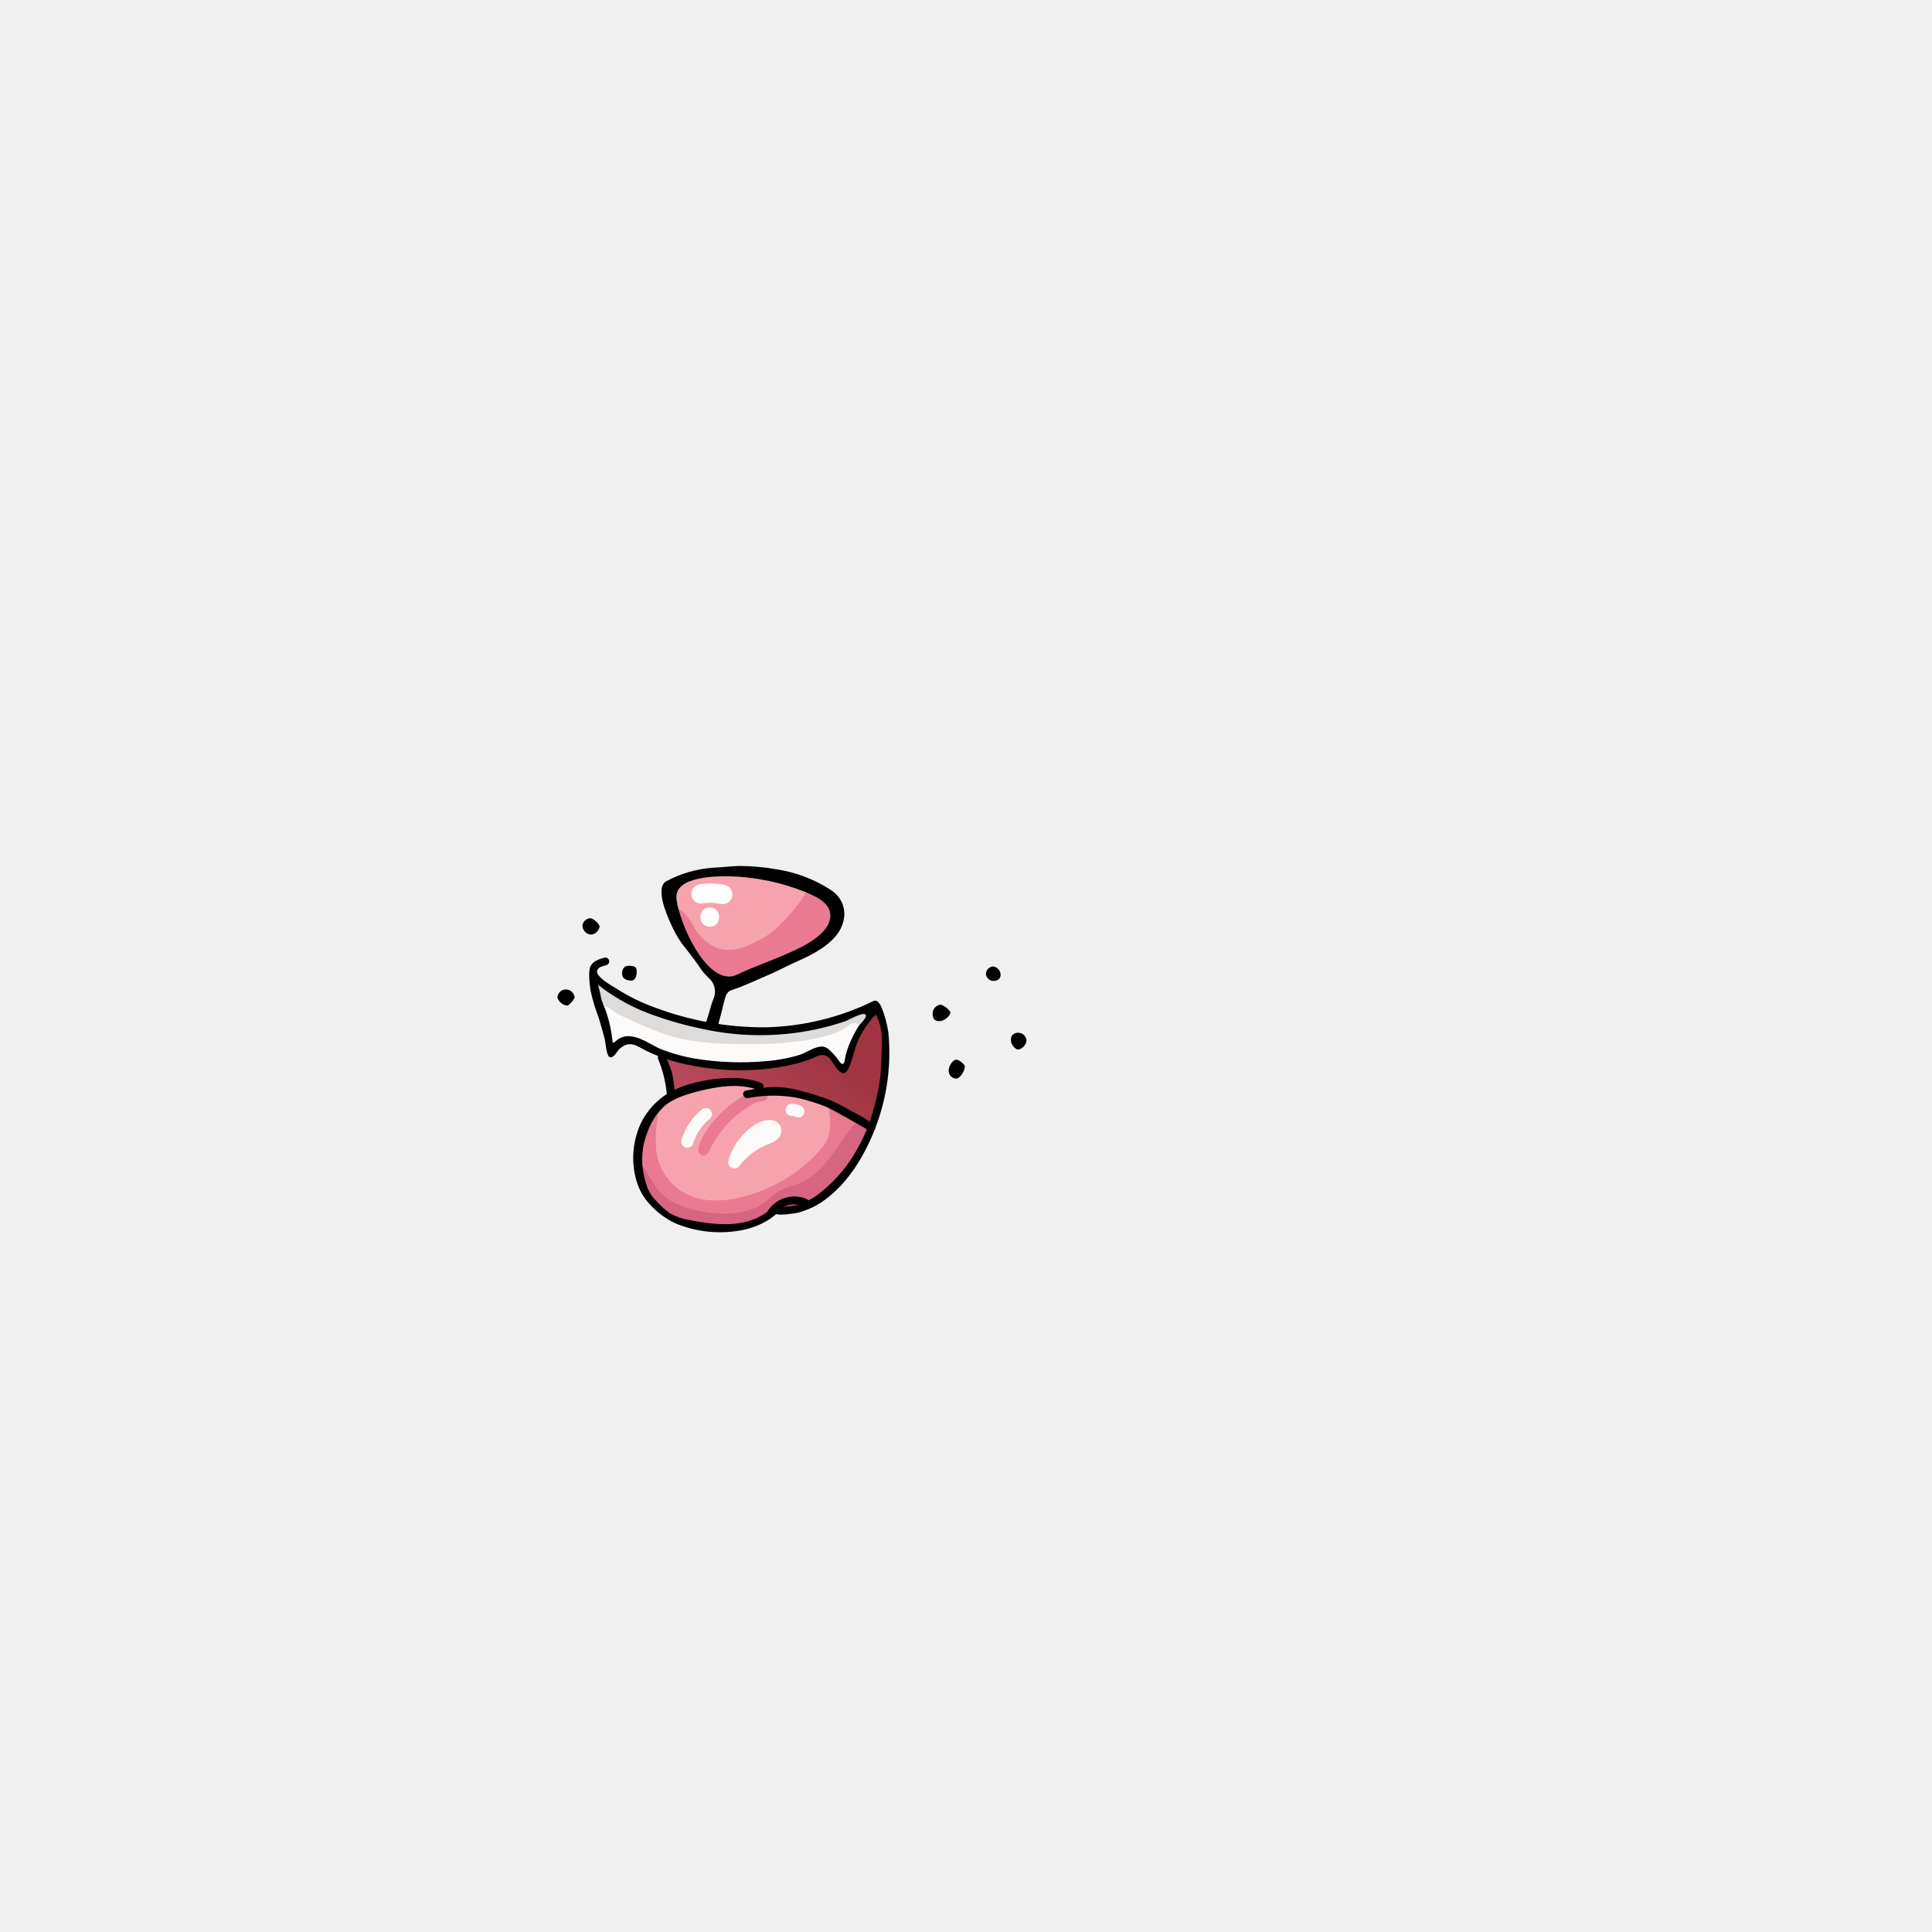
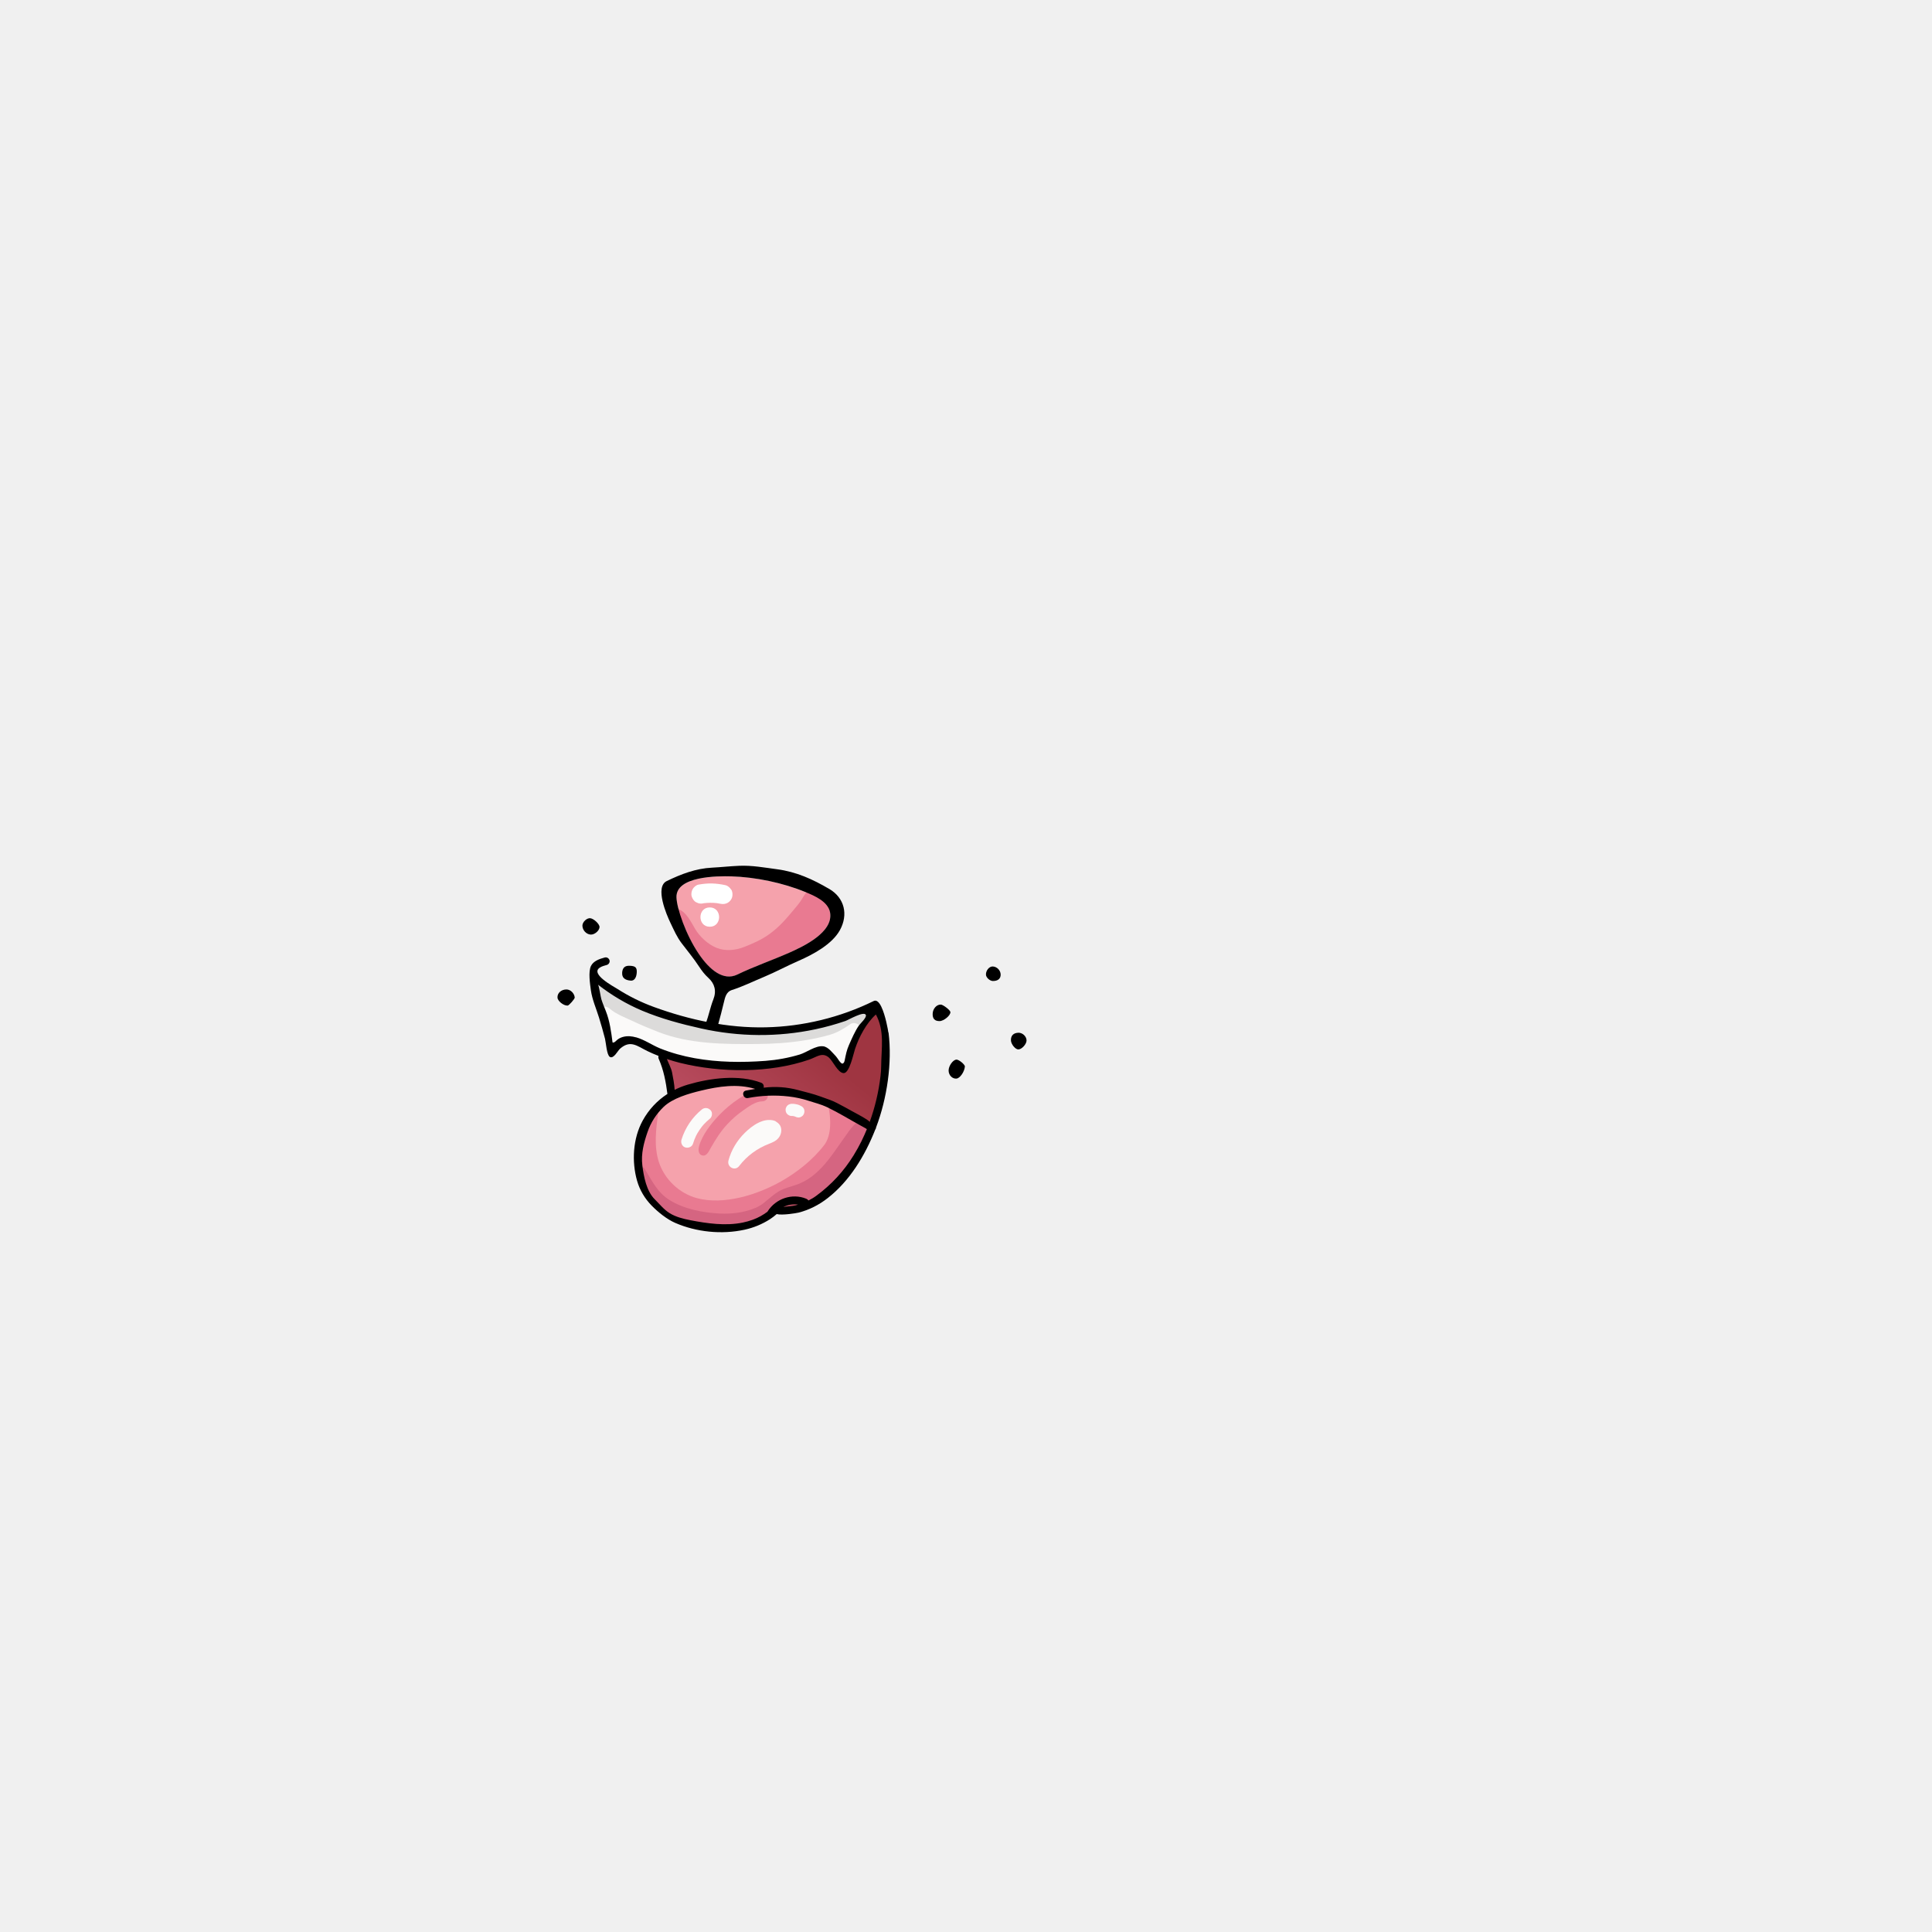
<svg xmlns="http://www.w3.org/2000/svg" id="Nose_Mouth" viewBox="0 0 500 500">
  <defs>
-     <style>.cls-1{fill:url(#linear-gradient);}.cls-2{fill:#fcfbfa;}.cls-3{fill:#dddcdb;}.cls-4{fill:#f6a3ad;}.cls-5{fill:#ea7a92;}.cls-6{fill:#d66582;}.cls-7{fill:#fff;}</style>
-     <linearGradient id="linear-gradient" x1="166.97" y1="324.01" x2="209.41" y2="270.52" gradientUnits="userSpaceOnUse">
-       <stop offset="0" stop-color="#d66582" />
-       <stop offset="0.48" stop-color="#be4f65" />
-       <stop offset="1" stop-color="#a03541" />
+     <style>
+       .cls-1 {
+         fill: url(#linear-gradient);
+       }
+ 
+       .cls-2 {
+         fill: #f5a2ac;
+       }
+ 
+       .cls-3 {
+         fill: #e97a91;
+       }
+ 
+       .cls-4 {
+         fill: #fff;
+       }
+ 
+       .cls-5 {
+         fill: #fbfaf9;
+       }
+ 
+       .cls-6 {
+         fill: #d56581;
+       }
+ 
+       .cls-7 {
+         fill: #dcdbda;
+       }
+     </style>
+     <linearGradient id="linear-gradient" x1="166.97" y1="324.01" x2="209.41" y2="270.52" gradientTransform="matrix(1, 0, 0, 1, 0, 0)" gradientUnits="userSpaceOnUse">
+       <stop offset="0" stop-color="#d56581" />
+       <stop offset=".49" stop-color="#bc4f63" />
+       <stop offset="1" stop-color="#9f3541" />
    </linearGradient>
  </defs>
-   <path class="cls-1" d="M228.17,264.63a9.54,9.54,0,0,0-1.06-2.37,1,1,0,0,0-.25-.28.81.81,0,0,0-.9.16,4.6,4.6,0,0,0-1.35,1.43c-1.55,3.64-3.33,7.16-4.92,10.78-.4.9-.74,2.9-2.11,1.86-1.13-.85-1.26-2.53-2.62-3.36a3.18,3.18,0,0,0-2.9-.29,20.39,20.39,0,0,1-4.49,1.34L202,275c-9.45,1.85-19.68.56-29.08-1.69a1.22,1.22,0,0,0-1,0c-.37.27-.32.83-.22,1.28q2.47,11.5,5.49,22.88a23.6,23.6,0,0,0,1.52,4.5,16.58,16.58,0,0,0,3.85,4.85,25.33,25.33,0,0,0,26.48,4.66c3.75-1.5,5.83-3.76,8.41-6.78a67.07,67.07,0,0,0,4.54-5.94c1.19-1.76,2.79-3.76,3.48-5.79a17.74,17.74,0,0,0,1.39-5.75,20.51,20.51,0,0,1,.62-4.58c.37-2,.66-4,.85-5.95C228.71,273.1,229.32,268.39,228.17,264.63Z" />
-   <path class="cls-2" d="M224.69,263.06l.17-.28c.52-.89,1.42-1.55,1.7-2.58-3.11,1-6.19,2-9.21,3.23a32.12,32.12,0,0,1-3.36,1.42,32.18,32.18,0,0,1-4.34.91q-2.72.32-5.46.51a87.46,87.46,0,0,1-21.8-.89c-3.36-.6-6.68-2-10-2.43s-6.47-2.39-9.29-3.94a24,24,0,0,1-3.91-2.32,35.43,35.43,0,0,1-3-2.29c-.27-.28-.48-.63-.78-.89a1,1,0,0,0-1.09-.22,3.48,3.48,0,0,0,0,2.69c1.07,3.15,1.68,6.48,2.63,9.7a12.06,12.06,0,0,1,.32,1.35c0,.14,0,.15,0,0l0,.34a21.14,21.14,0,0,0,1.38,4.86,18.92,18.92,0,0,1,2.1-2.28,3.26,3.26,0,0,1,.94-.66,3.55,3.55,0,0,1,2.55.36c1.73.7,3.5,1.32,5.27,1.89,1.28.41,2.36,1.18,3.64,1.52a69.22,69.22,0,0,0,11.17,1.75,98.74,98.74,0,0,0,13.21.42c2.24-.08,4.47-.29,6.71-.47,2-.16,3.29-1.16,5.05-2.08a4.67,4.67,0,0,1,4.32-.39c.5.28,4.92,4.19,4.66,4.54a14.3,14.3,0,0,0,1.82-4.37,32.69,32.69,0,0,1,3.22-7C223.77,264.67,224.23,263.86,224.69,263.06Z" />
-   <path class="cls-3" d="M217.35,263.43a32.12,32.12,0,0,1-3.36,1.42,32.18,32.18,0,0,1-4.34.91q-2.72.32-5.46.51a87.46,87.46,0,0,1-21.8-.89c-3.36-.6-6.68-2-10-2.43s-6.47-2.39-9.29-3.94a24,24,0,0,1-3.91-2.32,35.43,35.43,0,0,1-3-2.29c-.27-.28-.48-.63-.78-.89a1,1,0,0,0-1.09-.22,3.48,3.48,0,0,0,0,2.69c.52,1.54.93,3.13,1.33,4.72a2,2,0,0,1,2.23.35c1.58,1.38,3.91,2.26,5.79,3.14,2.23,1.05,4.52,2,6.82,2.9,7.93,3.11,17,3.18,25.43,3.1a80.61,80.61,0,0,0,12.79-1,51.73,51.73,0,0,0,6.3-1.42,17.91,17.91,0,0,0,5.1-2.68,2,2,0,0,1,2.88,1c.12-.22.24-.44.37-.65.48-.79.94-1.6,1.4-2.4l.17-.28c.52-.89,1.42-1.55,1.7-2.58C223.45,261.16,220.37,262.23,217.35,263.43Z" />
-   <path class="cls-4" d="M216.62,286.38c-3.54-2-8.24-3.1-12.26-3.71-.67-.1-7.35-.83-7.33-.33-.08-1.75-3.25-2.26-4.55-2.62a16.73,16.73,0,0,0-6.83-.29c-6.31,1-13.08,3.9-16.67,9.4a21.56,21.56,0,0,0-2.9,16.41c1.36,5.76,6.22,9.59,11.57,11.52,2.91,1.06,5.44.83,8.48.85,4.12,0,10-.4,13.36-2.95,1.21-.92,1.74-2.27,2.88-3.24a11.46,11.46,0,0,1,4.47-2.12c2.47-.64,5.07-.89,7.36-2,3.78-1.83,6.11-5.68,7.91-9.47.91-1.94,1.75-4.22.82-6.14a6.61,6.61,0,0,0-1.67-2A27.5,27.5,0,0,0,216.62,286.38Z" />
-   <path class="cls-5" d="M197.15,281.89c-2.18,0-4.21,1.3-6,2.47a29.18,29.18,0,0,0-5,4.15c-2.13,2.23-4.41,5.09-5.27,8.11-.26.88-.23,2.26,1,2.43s1.62-1.18,2-1.93a30.94,30.94,0,0,1,4.33-6.2,25.78,25.78,0,0,1,4.06-3.53c1.39-1,3.18-2.34,4.94-2.35C199.28,285,199.18,281.87,197.15,281.89Z" />
-   <path class="cls-5" d="M213.27,296.38a37.37,37.37,0,0,1-11.16,9.37c-6.08,3.44-14.77,6.2-21.75,4.33a14.49,14.49,0,0,1-9.83-9.27c-1.35-4.1-.78-8.55-.19-12.83-5.33,7-6.46,18.1.42,24.58a17.26,17.26,0,0,0,5.33,3.19,23.41,23.41,0,0,0,8.64,2.05,32.88,32.88,0,0,0,7.74-1.12,15.64,15.64,0,0,0,3.08-.93c3.74-1.74,6.92-5,11.32-5a20.32,20.32,0,0,0,2.34,0,8.49,8.49,0,0,0,3.34-1.34,29.84,29.84,0,0,0,8.31-6.88,16.3,16.3,0,0,0,3.76-9.94,2.26,2.26,0,0,0-.13-.9c-.31-.72-1.17-1-1.88-1.28A24.66,24.66,0,0,1,217.5,287a3.9,3.9,0,0,0-3.17-.94C215,289.19,215.33,293.68,213.27,296.38Z" />
-   <path class="cls-6" d="M197.92,311.13a10.53,10.53,0,0,1-2.33,1.44,21.2,21.2,0,0,1-9.36,1.49c-4.35-.22-9.2-1.15-12.95-3.49-3.17-2-4.51-4.94-6.36-8-.15-.24-.36-.51-.64-.48s-.44.57-.39.95c.62,5.6,4.73,10.64,9.79,13a23.85,23.85,0,0,0,5.56,1.7,28.18,28.18,0,0,0,15-1.14c3.34-1.18,3.28-4.25,5.85-6,1.33-.91,3.16-.57,4.6.14a8.16,8.16,0,0,0,2.18.92,4.79,4.79,0,0,0,3.31-1,20.82,20.82,0,0,0,6.06-6.67c2-3.36,4.72-5.93,6.66-9.29a2.41,2.41,0,0,0-.39-3.72,2.57,2.57,0,0,0-1.75-1c-1.46.06-3.47,3.3-4.23,4.34-1.4,1.92-2.7,3.92-4.17,5.78a19.32,19.32,0,0,1-7.4,6.13c-1.35.57-2.8.89-4.17,1.43C200.87,308.48,199.46,309.92,197.92,311.13Z" />
-   <path class="cls-2" d="M183.87,287.3a1.6,1.6,0,0,0-2.22-.18,16.32,16.32,0,0,0-5.28,7.82,1.57,1.57,0,0,0,3,1,16.23,16.23,0,0,1,.79-2s.24-.45.07-.14c.09-.17.18-.34.28-.51s.35-.59.54-.87.39-.55.6-.82a5.54,5.54,0,0,1,.37-.45l.16-.19a13.13,13.13,0,0,1,1.54-1.44A1.59,1.59,0,0,0,183.87,287.3Z" />
-   <path class="cls-2" d="M202.12,291.84a2.43,2.43,0,0,0-1.18-1.48,1.36,1.36,0,0,0-.54-.33c-2.81-.83-5.75,1.28-7.65,3.17a15.91,15.91,0,0,0-4.21,7.13,1.58,1.58,0,0,0,2.78,1.42,17.59,17.59,0,0,1,7.76-5.75,5.4,5.4,0,0,0,2.42-1.49A3,3,0,0,0,202.12,291.84Z" />
-   <path class="cls-2" d="M208.18,287.34l-.12-.38a1.56,1.56,0,0,0-.53-.61,4.4,4.4,0,0,0-1.22-.52,4.85,4.85,0,0,0-1.31-.16,1.22,1.22,0,0,0-.6.09,1.18,1.18,0,0,0-.53.28,1.25,1.25,0,0,0-.37.49,1.31,1.31,0,0,0-.18.61,1.57,1.57,0,0,0,.37,1.12l.3.28a1.59,1.59,0,0,0,.79.27,3.24,3.24,0,0,1,.62.05,2.94,2.94,0,0,1,.61.21l-.24-.12a1.14,1.14,0,0,0,.55.22,1.19,1.19,0,0,0,.62,0,1.14,1.14,0,0,0,.55-.24,1.08,1.08,0,0,0,.44-.41l.19-.38A1.43,1.43,0,0,0,208.18,287.34Z" />
-   <path d="M229.91,267.24a27.81,27.81,0,0,0-1.84-6.71c-.55-1.13-1.21-1.83-2-1.47a66.83,66.83,0,0,1-28,6.81,80.06,80.06,0,0,1-28.94-5.26,48.32,48.32,0,0,1-9.4-4.64c-1.06-.67-7.24-3.93-4.55-5.57a2,2,0,0,1,.32-.18l.16-.07.07,0,.35-.12c.28-.1.57-.17.85-.25a1,1,0,0,0,.7-1.23,1,1,0,0,0-1.23-.7c-1.32.36-2.92.87-3.57,2.21s-.25,4.64,0,6.27a45.85,45.85,0,0,0,2.09,7q.85,2.75,1.57,5.53c.24.93.42,4.18,1.23,4.68,1,.6,2-1.57,2.64-2.11,2.69-2.37,4.42-.7,7.07.6.94.46,1.91.88,2.89,1.26a1,1,0,0,0,0,.74,32.56,32.56,0,0,1,2.26,9.1,19.12,19.12,0,0,0-6.41,6.92,21.32,21.32,0,0,0-1.45,15.57,15.19,15.19,0,0,0,3.76,6.4,21.36,21.36,0,0,0,6.12,4.49,29.94,29.94,0,0,0,17.93,1.75,20,20,0,0,0,6.62-2.74,15.29,15.29,0,0,0,1.7-1.3c1.36.38,5.11-.24,5.67-.38a20.47,20.47,0,0,0,7.51-3.74c5.72-4.43,9.7-11.08,12.33-17.73a1.13,1.13,0,0,0,.23-.59A54.21,54.21,0,0,0,229.91,267.24Zm-65.3,1.23a8.26,8.26,0,0,0-1.65-.29,4.58,4.58,0,0,0-3.42,1.11c-.29.27-.63.63-1,.5a33.86,33.86,0,0,0-1.75-8.15c-.41-1-.82-2-1.15-3a32.71,32.71,0,0,0-.87-3.77,50.61,50.61,0,0,0,11.44,6.74,90.59,90.59,0,0,0,15.31,4.61,69.47,69.47,0,0,0,29.59.18,66.32,66.32,0,0,0,7.69-2.12c.81-.28,4.85-2.67,5.28-1.56.27.7-1.48,2.26-1.82,2.76a33.12,33.12,0,0,0-2.55,5,17.28,17.28,0,0,0-1.1,4c-.08.35-.21.77-.56.86-.51.12-1.35-1.51-1.73-1.89-.89-.88-1.95-2.42-3.29-2.58-2-.24-4.26,1.58-6.09,2.13a41,41,0,0,1-8.85,1.64,73,73,0,0,1-18.32-.69,44.88,44.88,0,0,1-8.94-2.53C168.75,270.5,166.78,269.09,164.61,268.47Zm41.29,43.47c-.94.25-2.11.24-3.16.43a6.24,6.24,0,0,1,3.79-.62C206.32,311.81,206.11,311.89,205.9,311.94ZM223,295.22c-.64,1.28-1.33,2.53-2.07,3.74a36.93,36.93,0,0,1-9.73,10.54,13.61,13.61,0,0,1-2,1.18,1.32,1.32,0,0,0-.58-.45,8.24,8.24,0,0,0-10,3.27s0,.06,0,.08a14.68,14.68,0,0,1-3.78,2.07,17.53,17.53,0,0,1-2.61.74c-4.48.92-9.22.23-13.62-.62a15.82,15.82,0,0,1-5.35-1.84,24.19,24.19,0,0,1-3.81-3.56c-2.15-2.13-2.85-5.87-3.21-8.77a19.15,19.15,0,0,1,1.38-8.74,16.55,16.55,0,0,1,4.06-6.35c2.37-2.31,6.6-3.5,9.75-4.26,4.56-1.1,9.42-1.84,14-.44-.8.14-1.59.28-2.39.44-1.26.24-.72,2.16.54,1.92a35,35,0,0,1,10.47-.4,26.35,26.35,0,0,1,5.27,1.14,38.18,38.18,0,0,1,4.69,1.62c3,1.46,5.82,3.19,8.77,4.82a13.8,13.8,0,0,1,1.55.91C223.92,293.26,223.49,294.25,223,295.22Zm5-19.36a24.88,24.88,0,0,1-.17,2.62,53.39,53.39,0,0,1-2.82,11.93c.15-.38-4.21-2.64-4.55-2.83q-1.94-1.09-3.9-2.11a34.29,34.29,0,0,0-4.32-1.7c-1.9-.7-3.77-1.13-5.74-1.65a23.3,23.3,0,0,0-8.93-.62,1,1,0,0,0-.63-1.27c-5.76-2.19-13.24-1.21-19,.5a20.33,20.33,0,0,0-3.38,1.34s0-.09,0-.12a36.92,36.92,0,0,0-.66-4.37,23.1,23.1,0,0,0-1.34-3.48c1.13.38,2.28.72,3.44,1,10.49,2.58,23.17,2.7,33.44-.87,1.9-.66,3.29-2,5-.55,1.07.89,2.32,3.95,3.83,4.07s2.57-5,3-6.28a21.92,21.92,0,0,1,5.39-8.9C229,266.86,228.09,271.27,228.05,275.86Z" />
-   <path class="cls-4" d="M190.81,252.21c4.29-2.08,9-3.69,13.43-5.65,3.61-1.6,11.41-5.24,10.59-10.35-.47-2.87-4-4.36-6.37-5.34a57,57,0,0,0-19.23-4.07c-3.5-.09-14.3-.07-14.16,5.4.07,2.87,2.39,9.66,5.75,14.64C183.65,251,187.22,254,190.81,252.21Z" />
-   <path class="cls-5" d="M190.81,252.21c4.29-2.08,9-3.69,13.43-5.65,3.61-1.6,11.41-5.24,10.59-10.35-.34-2.07-2.68-6.65-5.46-5.62-.86.32-1.31,1.24-1.78,2a22,22,0,0,1-2,2.62,36.07,36.07,0,0,1-6.42,6.47,28.76,28.76,0,0,1-6.55,3.36,9.79,9.79,0,0,1-7.14.25,12.28,12.28,0,0,1-5.62-4.95c-1-1.74-2.22-4.28-4.24-5.06-.31,1.37.83,2.84,1.34,4.11a38.37,38.37,0,0,0,3.84,7.42C183.65,251,187.22,254,190.81,252.21Z" />
-   <path class="cls-7" d="M189.22,230.23a2.54,2.54,0,0,0-1.5-1.15,18.41,18.41,0,0,0-3.47-.44,17.76,17.76,0,0,0-3.49.3,2.51,2.51,0,0,0-1.5,1.15A2.6,2.6,0,0,0,179,232a2.53,2.53,0,0,0,1.15,1.49l.6.25a2.5,2.5,0,0,0,1.33,0l.12,0a15.16,15.16,0,0,1,3.23,0c.32.05.64.1.95.17a2.64,2.64,0,0,0,1.93-.25,2.58,2.58,0,0,0,1.15-1.5A2.52,2.52,0,0,0,189.22,230.23Z" />
-   <path class="cls-7" d="M183.69,234.84c-3.22,0-3.22,5,0,5S186.91,234.84,183.69,234.84Z" />
-   <path d="M214.62,230.07A35.58,35.58,0,0,0,201.1,225a55.75,55.75,0,0,0-9.84-.89c-2.34.1-4.67.36-7,.47A30.21,30.21,0,0,0,172.55,228c-3.15,1.52,0,8.76.95,10.81a28.92,28.92,0,0,0,2.93,5.32c1.53,2,3.14,3.94,4.52,6a14.3,14.3,0,0,0,2.38,2.88,4.7,4.7,0,0,1,1.28,5.58c-.78,2-1.19,4.1-1.91,6.11a1.57,1.57,0,0,1,.49.2,3.72,3.72,0,0,0,.38.22l.27.06c.65.06,1.3.06,2,.1.55-2,1.08-4,1.57-6.07.27-1.14.6-2.6,2-3,2.85-.9,5.52-2.22,8.26-3.37,3.08-1.28,6-2.87,9-4.2,3.72-1.62,8.68-4.27,10.7-7.95C219.56,236.72,218.57,232.4,214.62,230.07Zm-10.38,16.49c-4.4,2-9.14,3.57-13.43,5.65-3.59,1.74-7.16-1.18-10-5.37-3.36-5-5.68-11.77-5.75-14.64-.14-5.47,10.66-5.49,14.16-5.4a57,57,0,0,1,19.23,4.07c2.35,1,5.9,2.47,6.37,5.34C215.65,241.32,207.85,245,204.24,246.56Z" />
-   <path d="M247.52,274.23c-.9,0-2.05,1.64-2,2.85a2,2,0,0,0,2,2.06c.91-.07,2.07-1.73,2.19-3.12C249.75,275.51,248.16,274.21,247.52,274.23Z" />
-   <path d="M243.48,260a2.31,2.31,0,0,0-2.11,2.38c0,1.29.54,1.89,1.79,1.89s2.92-1.52,2.8-2.36A4.74,4.74,0,0,0,243.48,260Z" />
-   <path d="M152.74,237.63a2.17,2.17,0,0,0-2,1.89,2.39,2.39,0,0,0,2.15,2.35,2.44,2.44,0,0,0,2.28-2C155.2,239.15,153.66,237.7,152.74,237.63Z" />
-   <path d="M263.48,267.28a1.74,1.74,0,0,0-1.85,2c0,1,1.13,2.36,1.91,2.36a2.78,2.78,0,0,0,2.13-2.33A2.15,2.15,0,0,0,263.48,267.28Z" />
-   <path d="M146.9,260.25a5.24,5.24,0,0,0,1.83-2.08,2.31,2.31,0,0,0-2.14-2.09,2.14,2.14,0,0,0-2.32,2.13A3,3,0,0,0,146.9,260.25Z" />
-   <path d="M161,251.72c-.09,1.28.63,1.94,2.24,2.07.87.07,1.46-.74,1.54-2.08s-.33-1.7-1.83-1.77C161.73,249.89,161.12,250.45,161,251.72Z" />
-   <path d="M256.9,250.12a2,2,0,0,0-1.73,2.16,2.07,2.07,0,0,0,1.78,1.59c1.3,0,2.05-.59,2-1.67A2.18,2.18,0,0,0,256.9,250.12Z" />
+   <path class="cls-1" d="M228.17,264.63c-.26-.85-.61-1.64-1.06-2.37-.07-.11-.14-.21-.25-.28-.27-.18-.65-.04-.9,.16-.45,.36-1.13,.89-1.35,1.43-1.54,3.64-3.33,7.16-4.92,10.77-.4,.9-.74,2.9-2.11,1.87-1.13-.86-1.27-2.53-2.62-3.36-.86-.53-1.98-.7-2.9-.29-1.51,.66-2.86,1.03-4.49,1.34-1.85,.36-3.69,.72-5.54,1.08-9.45,1.84-19.68,.56-29.09-1.69-.34-.08-.73-.16-1.01,.05-.37,.27-.32,.83-.22,1.28,1.65,7.67,3.48,15.29,5.49,22.88,.41,1.53,.82,3.08,1.53,4.5,.92,1.86,2.3,3.46,3.85,4.85,4.22,3.8,9.75,6.12,15.41,6.47,3.76,.23,7.57-.4,11.06-1.81,3.75-1.51,5.83-3.77,8.41-6.78,1.62-1.89,3.14-3.88,4.54-5.94,1.19-1.76,2.79-3.76,3.48-5.78,.61-1.77,1.43-3.86,1.39-5.75-.04-1.65,.31-2.95,.62-4.58,.38-1.97,.66-3.96,.86-5.95,.36-3.62,.97-8.33-.18-12.08Z" />
+   <path class="cls-5" d="M224.69,263.06c.06-.1,.11-.19,.17-.29,.52-.89,1.42-1.54,1.7-2.57-3.11,.95-6.18,2.03-9.21,3.23-1.13,.45-2.22,1.12-3.36,1.41-1.38,.36-2.91,.75-4.33,.92-1.82,.21-3.64,.38-5.46,.51-7.27,.52-14.62,.39-21.8-.89-3.37-.6-6.69-2.03-10.05-2.43s-6.47-2.39-9.28-3.94c-1.27-.7-2.8-1.38-3.92-2.32-.92-.77-2.17-1.42-3-2.29-.27-.29-.48-.63-.78-.89s-.74-.41-1.09-.23c-.43,.82-.32,1.82-.03,2.69,1.07,3.15,1.67,6.48,2.62,9.7,.13,.45,.24,.9,.33,1.35,.02,.14,.03,.15,.02,.04,.01,.11,.03,.23,.03,.34,.14,1.67,.84,3.26,1.38,4.85,.64-.81,1.34-1.57,2.1-2.27,.28-.26,.58-.52,.93-.66,.82-.33,1.74,.02,2.55,.35,1.73,.7,3.49,1.32,5.27,1.89,1.28,.41,2.35,1.18,3.64,1.52,3.61,.96,7.47,1.39,11.17,1.75,4.39,.43,8.8,.57,13.2,.41,2.24-.08,4.47-.28,6.71-.46,2.01-.16,3.29-1.16,5.05-2.08,1.34-.7,3.01-1.12,4.33-.39,.49,.27,4.92,4.19,4.66,4.54,.95-1.27,1.34-2.86,1.82-4.37,.78-2.46,1.87-4.83,3.21-7.04,.49-.8,.94-1.6,1.41-2.4Z" />
+   <path class="cls-7" d="M217.35,263.43c-1.13,.45-2.22,1.12-3.36,1.41-1.38,.36-2.91,.75-4.33,.92-1.82,.21-3.64,.38-5.46,.51-7.27,.52-14.62,.39-21.8-.89-3.37-.6-6.69-2.03-10.05-2.43-3.21-.39-6.47-2.39-9.28-3.94-1.27-.7-2.8-1.38-3.92-2.32-.92-.77-2.17-1.42-3-2.29-.27-.29-.48-.63-.78-.89-.3-.26-.74-.41-1.09-.23-.43,.82-.32,1.82-.03,2.69,.52,1.54,.93,3.12,1.33,4.72,.67-.31,1.53-.26,2.23,.36,1.58,1.38,3.91,2.26,5.79,3.14,2.23,1.05,4.52,2,6.81,2.9,7.94,3.11,17.02,3.17,25.43,3.1,4.28-.04,8.57-.3,12.79-1.02,2.12-.36,4.25-.8,6.3-1.42,1.86-.56,3.52-1.57,5.1-2.68,1.06-.75,2.41-.01,2.88,1.04,.12-.21,.24-.43,.37-.64,.49-.8,.94-1.6,1.41-2.4,.06-.1,.11-.19,.17-.29,.52-.89,1.42-1.54,1.7-2.57-3.11,.95-6.18,2.03-9.21,3.23Z" />
+   <g>
+     <path class="cls-2" d="M216.62,286.38c-3.54-2.02-8.24-3.1-12.26-3.71-.67-.1-7.35-.83-7.33-.33-.07-1.75-3.24-2.26-4.55-2.62-2.22-.6-4.57-.64-6.83-.29-6.31,.97-13.07,3.9-16.66,9.39-3.09,4.73-4.21,10.91-2.9,16.41,1.37,5.76,6.22,9.58,11.57,11.52,2.91,1.06,5.44,.82,8.48,.84,4.12,.03,9.98-.4,13.35-2.95,1.21-.91,1.74-2.26,2.88-3.23,1.27-1.07,2.88-1.7,4.47-2.12,2.46-.65,5.06-.89,7.36-2,3.78-1.83,6.11-5.68,7.91-9.47,.92-1.93,1.75-4.21,.82-6.14-.38-.78-1.01-1.41-1.66-1.98-1.43-1.27-2.99-2.38-4.64-3.33Z" />
+     <path class="cls-3" d="M197.15,281.89c-2.17,.02-4.21,1.3-5.97,2.47-1.8,1.19-3.49,2.6-4.99,4.16-2.13,2.22-4.41,5.09-5.27,8.1-.25,.88-.23,2.26,.95,2.43,1.08,.16,1.62-1.18,2.05-1.93,1.27-2.23,2.57-4.32,4.33-6.2,1.23-1.31,2.58-2.5,4.06-3.53,1.39-.97,3.19-2.34,4.95-2.36,2.03-.02,1.92-3.17-.11-3.15Z" />
+     <path class="cls-3" d="M213.27,296.38c-2.98,3.9-7.15,7.11-11.15,9.37-6.08,3.44-14.77,6.2-21.75,4.33-4.53-1.21-8.35-4.82-9.83-9.27-1.35-4.1-.78-8.55-.19-12.83-5.33,7.03-6.46,18.09,.41,24.58,1.52,1.43,3.41,2.4,5.34,3.2,2.75,1.14,5.66,2,8.64,2.05,2.61,.04,5.19-.54,7.74-1.12,1.05-.24,2.1-.48,3.08-.93,3.74-1.74,6.92-5.01,11.32-5.03,.78,0,1.56,.11,2.34,.02,1.2-.14,2.3-.73,3.34-1.34,3.11-1.84,6.06-4.05,8.3-6.87s3.76-6.34,3.77-9.95c0-.3-.01-.62-.13-.9-.31-.72-1.17-.96-1.88-1.28-1.97-.87-3.44-2.15-5.11-3.45-.9-.7-2.06-1.21-3.17-.94,.67,3.18,1,7.67-1.06,10.37Z" />
+     <path class="cls-6" d="M197.92,311.13c-.72,.57-1.48,1.08-2.33,1.44-2.91,1.25-6.22,1.65-9.36,1.49-4.34-.22-9.2-1.15-12.95-3.49-3.17-1.98-4.51-4.94-6.36-7.96-.15-.24-.36-.51-.64-.48-.38,.05-.44,.57-.39,.94,.62,5.61,4.73,10.65,9.79,12.98,1.76,.81,3.65,1.33,5.56,1.7,5.12,1,10.13,.58,15.03-1.15,3.34-1.18,3.28-4.25,5.85-6,1.33-.91,3.16-.57,4.6,.14,.71,.35,1.4,.79,2.18,.91,1.16,.19,2.32-.34,3.31-.99,2.44-1.62,4.58-4.15,6.06-6.67,2-3.36,4.72-5.93,6.66-9.29,.4-.69,.81-1.46,.63-2.23-.14-.59-.59-1.05-1.03-1.48-.49-.48-1.07-.99-1.75-.96-1.46,.06-3.46,3.3-4.23,4.34-1.4,1.92-2.69,3.91-4.17,5.78-2.01,2.54-4.41,4.88-7.4,6.13-1.36,.57-2.8,.89-4.18,1.43-1.94,.76-3.36,2.2-4.9,3.41Z" />
+     <g>
+       <path class="cls-5" d="M183.87,287.3c-.59-.64-1.54-.73-2.22-.18-2.48,2.01-4.34,4.77-5.28,7.82-.24,.79,.13,1.75,.97,2.01,.79,.24,1.75-.12,2.01-.97,.21-.7,.47-1.38,.79-2.04,.01-.03,.24-.45,.07-.14,.09-.17,.18-.34,.28-.51,.17-.29,.35-.58,.54-.86s.39-.56,.6-.83c.12-.15,.24-.3,.37-.45,.02-.03,.11-.13,.16-.18,.48-.52,1-1,1.55-1.45,.64-.52,.75-1.61,.18-2.22Z" />
+       <path class="cls-5" d="M202.12,291.84c-.18-.66-.62-1.17-1.18-1.49-.15-.15-.34-.26-.55-.32-2.81-.84-5.74,1.28-7.65,3.16-1.99,1.97-3.48,4.42-4.21,7.14-.45,1.7,1.67,2.87,2.78,1.42,1.98-2.6,4.67-4.57,7.75-5.75,.91-.35,1.78-.72,2.42-1.5,.6-.73,.87-1.74,.63-2.66Z" />
+       <path class="cls-5" d="M208.18,287.34l-.13-.38c-.12-.25-.29-.45-.52-.61-.39-.22-.79-.42-1.22-.52-.44-.1-.87-.19-1.32-.16-.21-.02-.41,0-.6,.09-.2,.05-.37,.14-.53,.28-.17,.13-.29,.3-.37,.49-.11,.18-.17,.38-.18,.6,0,.4,.09,.83,.37,1.13l.3,.27c.24,.16,.5,.26,.79,.28,.21-.01,.41,.02,.61,.04,.21,.06,.42,.12,.61,.21l-.23-.12c.17,.12,.35,.2,.55,.22,.2,.06,.41,.07,.61,.02,.21-.03,.39-.11,.55-.24,.18-.1,.33-.23,.44-.41l.19-.38c.09-.27,.11-.54,.06-.82Z" />
+     </g>
+   </g>
+   <path d="M229.91,267.24c-.09-.71-.76-4.51-1.83-6.71-.55-1.13-1.22-1.83-1.96-1.47-8.69,4.27-18.28,6.6-27.95,6.81-9.82,.22-19.73-1.91-28.93-5.26-3.29-1.2-6.45-2.76-9.41-4.65-1.05-.67-7.24-3.93-4.55-5.57,.11-.06,.21-.12,.33-.18,.05-.02,.1-.05,.15-.07,.02,0,.05-.02,.07-.03,.12-.04,.24-.09,.36-.13,.28-.09,.56-.17,.85-.25,.51-.14,.86-.72,.7-1.23-.17-.52-.69-.84-1.23-.7-1.33,.36-2.92,.87-3.57,2.2-.72,1.47-.25,4.64-.02,6.28,.34,2.42,1.37,4.71,2.09,7.03,.57,1.83,1.09,3.68,1.57,5.53,.24,.94,.43,4.18,1.24,4.68,.99,.6,2.03-1.57,2.64-2.11,2.69-2.37,4.42-.7,7.07,.6,.95,.46,1.92,.88,2.9,1.26-.07,.22-.08,.47,.04,.74,1.29,2.93,1.85,5.96,2.26,9.1-2.66,1.72-4.86,4.07-6.41,6.91-2.52,4.6-2.87,10.58-1.44,15.58,.69,2.41,2.01,4.61,3.76,6.4,1.66,1.7,3.95,3.55,6.12,4.49,5.53,2.39,12.03,3.04,17.92,1.76,2.35-.51,4.61-1.44,6.63-2.75,.6-.39,1.16-.83,1.7-1.3,1.36,.38,5.11-.24,5.67-.38,2.74-.7,5.28-2,7.51-3.74,5.72-4.44,9.7-11.08,12.32-17.73,.14-.17,.21-.38,.23-.6,2.82-7.42,4.2-16.72,3.21-24.55Zm-65.29,1.23c-.54-.15-1.09-.26-1.66-.29-1.23-.07-2.53,.25-3.42,1.1-.29,.28-.63,.63-1.01,.51-.36-2.75-.72-5.56-1.75-8.15-.41-1.03-.82-1.99-1.15-3.04-.17-.52-.62-3.58-.87-3.77,3.51,2.73,7.33,5.01,11.44,6.74,4.9,2.06,10.13,3.46,15.31,4.61,9.74,2.17,19.82,2.26,29.59,.18,2.6-.55,5.17-1.27,7.69-2.13,.81-.28,4.86-2.67,5.29-1.56,.27,.7-1.49,2.26-1.82,2.76-1.03,1.52-1.8,3.33-2.54,5-.62,1.39-.81,2.5-1.11,3.96-.07,.35-.2,.77-.55,.86-.51,.12-1.35-1.51-1.73-1.89-.88-.88-1.95-2.42-3.29-2.58-1.96-.24-4.26,1.58-6.08,2.13-2.88,.87-5.86,1.41-8.86,1.64-6.1,.45-12.28,.4-18.32-.69-3.05-.55-6.06-1.37-8.94-2.53-2.07-.84-4.04-2.26-6.21-2.87Zm41.28,43.47c-.94,.24-2.11,.24-3.16,.43,1.15-.6,2.48-.8,3.8-.62-.21,.06-.42,.14-.64,.19Zm17.11-16.72c-.63,1.28-1.32,2.52-2.07,3.74-2.56,4.16-5.8,7.66-9.73,10.54-.62,.46-1.29,.84-1.98,1.19-.13-.2-.34-.36-.58-.46-3.66-1.5-7.89-.03-9.99,3.28-.02,.03-.03,.05-.04,.08-1.14,.85-2.36,1.55-3.78,2.07-.86,.31-1.73,.56-2.61,.74-4.48,.92-9.22,.23-13.62-.62-1.84-.36-3.74-.84-5.35-1.84-1.44-.9-2.61-2.37-3.81-3.56-2.15-2.13-2.85-5.87-3.21-8.77-.38-3.02,.39-5.91,1.38-8.74,.84-2.39,2.24-4.58,4.06-6.35,2.37-2.32,6.6-3.51,9.75-4.27,4.57-1.1,9.42-1.84,14.01-.44-.8,.13-1.59,.28-2.39,.43-1.26,.24-.73,2.17,.53,1.93,3.46-.66,6.99-.81,10.48-.41,1.79,.2,3.55,.58,5.26,1.14,1.59,.52,3.19,.9,4.7,1.62,3.04,1.46,5.81,3.18,8.77,4.81,.09,.05,1.59,.84,1.55,.91-.41,1-.85,1.99-1.33,2.96Zm5.04-19.37c0,.9-.07,1.77-.17,2.63-.48,4.05-1.42,8.08-2.82,11.92,.15-.38-4.21-2.64-4.55-2.83-1.29-.72-2.58-1.43-3.89-2.11-1.4-.73-2.84-1.15-4.32-1.7-1.9-.7-3.77-1.12-5.74-1.65-2.96-.79-5.83-.98-8.93-.62,.12-.48-.05-1.05-.64-1.28-5.76-2.19-13.23-1.21-19.02,.5-1.18,.35-2.31,.8-3.38,1.34,0-.04,0-.09,0-.13-.06-1.3-.41-3.06-.66-4.37-.21-1.11-.93-2.41-1.34-3.48,1.13,.38,2.28,.72,3.44,1.01,10.49,2.58,23.17,2.7,33.44-.87,1.9-.66,3.29-1.97,5.01-.55,1.06,.88,2.32,3.95,3.82,4.06,1.55,.11,2.57-5.04,2.99-6.27,1.06-3.13,2.91-6.66,5.39-8.9,2.31,4.28,1.41,8.69,1.37,13.28Z" />
+   <g>
+     <path class="cls-2" d="M190.81,252.21c4.29-2.08,9.03-3.7,13.43-5.65,3.61-1.6,11.41-5.24,10.58-10.35-.47-2.88-4.01-4.37-6.37-5.34-5.84-2.41-12.92-3.89-19.23-4.07-3.5-.1-14.3-.08-14.16,5.4,.07,2.87,2.39,9.65,5.76,14.64,2.83,4.19,6.4,7.11,9.99,5.37Z" />
+     <path class="cls-3" d="M190.81,252.21c4.29-2.08,9.03-3.7,13.43-5.65,3.61-1.6,11.41-5.24,10.58-10.35-.34-2.08-2.68-6.65-5.46-5.63-.86,.32-1.31,1.24-1.78,2.03-.56,.94-1.27,1.78-1.98,2.63-2.01,2.4-3.86,4.61-6.42,6.46-2.05,1.49-4.23,2.44-6.55,3.36-2.27,.9-4.87,1.15-7.14,.26-2.23-.88-4.42-2.91-5.62-4.96-1.02-1.74-2.22-4.28-4.24-5.05-.31,1.36,.83,2.84,1.33,4.11,1.03,2.59,2.29,5.11,3.85,7.42,2.83,4.19,6.4,7.11,9.99,5.37Z" />
+     <g>
+       <path class="cls-4" d="M189.22,230.23c-.34-.53-.86-1.01-1.49-1.15-1.14-.25-2.31-.41-3.48-.44-1.17-.03-2.34,.1-3.49,.3-.58,.1-1.21,.66-1.49,1.15-.31,.54-.45,1.33-.25,1.93,.2,.6,.57,1.19,1.15,1.49,.2,.08,.4,.17,.6,.25,.44,.12,.89,.12,1.33,0,.04,0,.08-.01,.12-.02,1.07-.12,2.15-.13,3.23-.02,.32,.05,.64,.1,.96,.17,.65,.14,1.34,.09,1.93-.25,.52-.3,1.01-.9,1.15-1.49,.15-.64,.11-1.36-.25-1.93Z" />
+       <path class="cls-4" d="M183.69,234.84c-3.22,0-3.22,5,0,5s3.22-5,0-5Z" />
+     </g>
+     <path d="M214.62,230.07c-4.28-2.52-8.53-4.45-13.52-5.11-3.27-.43-6.49-1.04-9.84-.89-2.34,.1-4.67,.36-7,.48-4.2,.21-8,1.67-11.71,3.47-3.15,1.53-.03,8.76,.96,10.81,.92,1.91,1.65,3.64,2.93,5.32,1.52,2,3.14,3.94,4.51,6.05,.67,1.02,1.42,2.01,2.38,2.88,1.61,1.46,2.16,3.35,1.28,5.58-.78,1.99-1.18,4.1-1.91,6.11,.19,.04,.36,.11,.49,.2,.12,.09,.25,.14,.38,.21,.09,.02,.18,.04,.27,.06,.65,.06,1.3,.06,1.96,.1,.56-2.01,1.09-4.03,1.57-6.07,.27-1.15,.61-2.6,1.99-3.04,2.85-.9,5.52-2.23,8.27-3.37,3.07-1.28,5.99-2.87,9.04-4.2,3.72-1.62,8.68-4.27,10.7-7.95,2.2-4,1.21-8.32-2.75-10.65Zm-10.37,16.49c-4.41,1.95-9.14,3.57-13.43,5.65-3.59,1.74-7.16-1.18-9.99-5.37-3.37-4.99-5.69-11.77-5.76-14.64-.13-5.48,10.66-5.5,14.16-5.4,6.3,.18,13.39,1.66,19.23,4.07,2.36,.97,5.9,2.46,6.37,5.34,.83,5.11-6.97,8.75-10.58,10.35Z" />
+   </g>
+   <g>
+     <path d="M247.52,274.23c-.9,.03-2.04,1.64-2.02,2.85,.02,1.19,.95,2.14,2.02,2.06,.91-.07,2.07-1.73,2.19-3.12,.04-.51-1.55-1.82-2.19-1.8Z" />
+     <path d="M243.48,259.99c-1.08-.05-2.08,1.08-2.11,2.38-.03,1.29,.54,1.89,1.79,1.89,1.11,0,2.92-1.52,2.8-2.36-.07-.5-1.86-1.88-2.48-1.92Z" />
+     <path d="M152.74,237.63c-.88-.07-1.99,.97-2.01,1.89-.02,1.18,.99,2.29,2.15,2.35,1,.05,2.25-1.01,2.28-1.95,.03-.77-1.51-2.21-2.43-2.29Z" />
+     <path d="M263.48,267.28c-1.22,.06-1.88,.75-1.85,1.95,.02,1,1.13,2.36,1.91,2.36,.89,0,2.14-1.37,2.13-2.34-.02-1.07-1.08-2.04-2.19-1.98Z" />
+     <path d="M146.9,260.25c.35-.02,1.87-1.74,1.84-2.09-.1-1.11-1.1-2.09-2.14-2.09-1.37,0-2.41,.96-2.32,2.13,.07,.91,1.61,2.11,2.62,2.04Z" />
+     <path d="M161.02,251.72c-.09,1.27,.63,1.94,2.23,2.07,.87,.07,1.46-.74,1.54-2.09,.07-1.31-.33-1.7-1.83-1.76-1.24-.05-1.85,.51-1.95,1.78Z" />
+     <path d="M256.9,250.12c-.91-.02-1.81,1.1-1.73,2.17,.05,.72,1.01,1.58,1.77,1.59,1.3,.02,2.05-.59,2.03-1.67-.02-1.1-.98-2.06-2.07-2.09Z" />
+   </g>
</svg>
